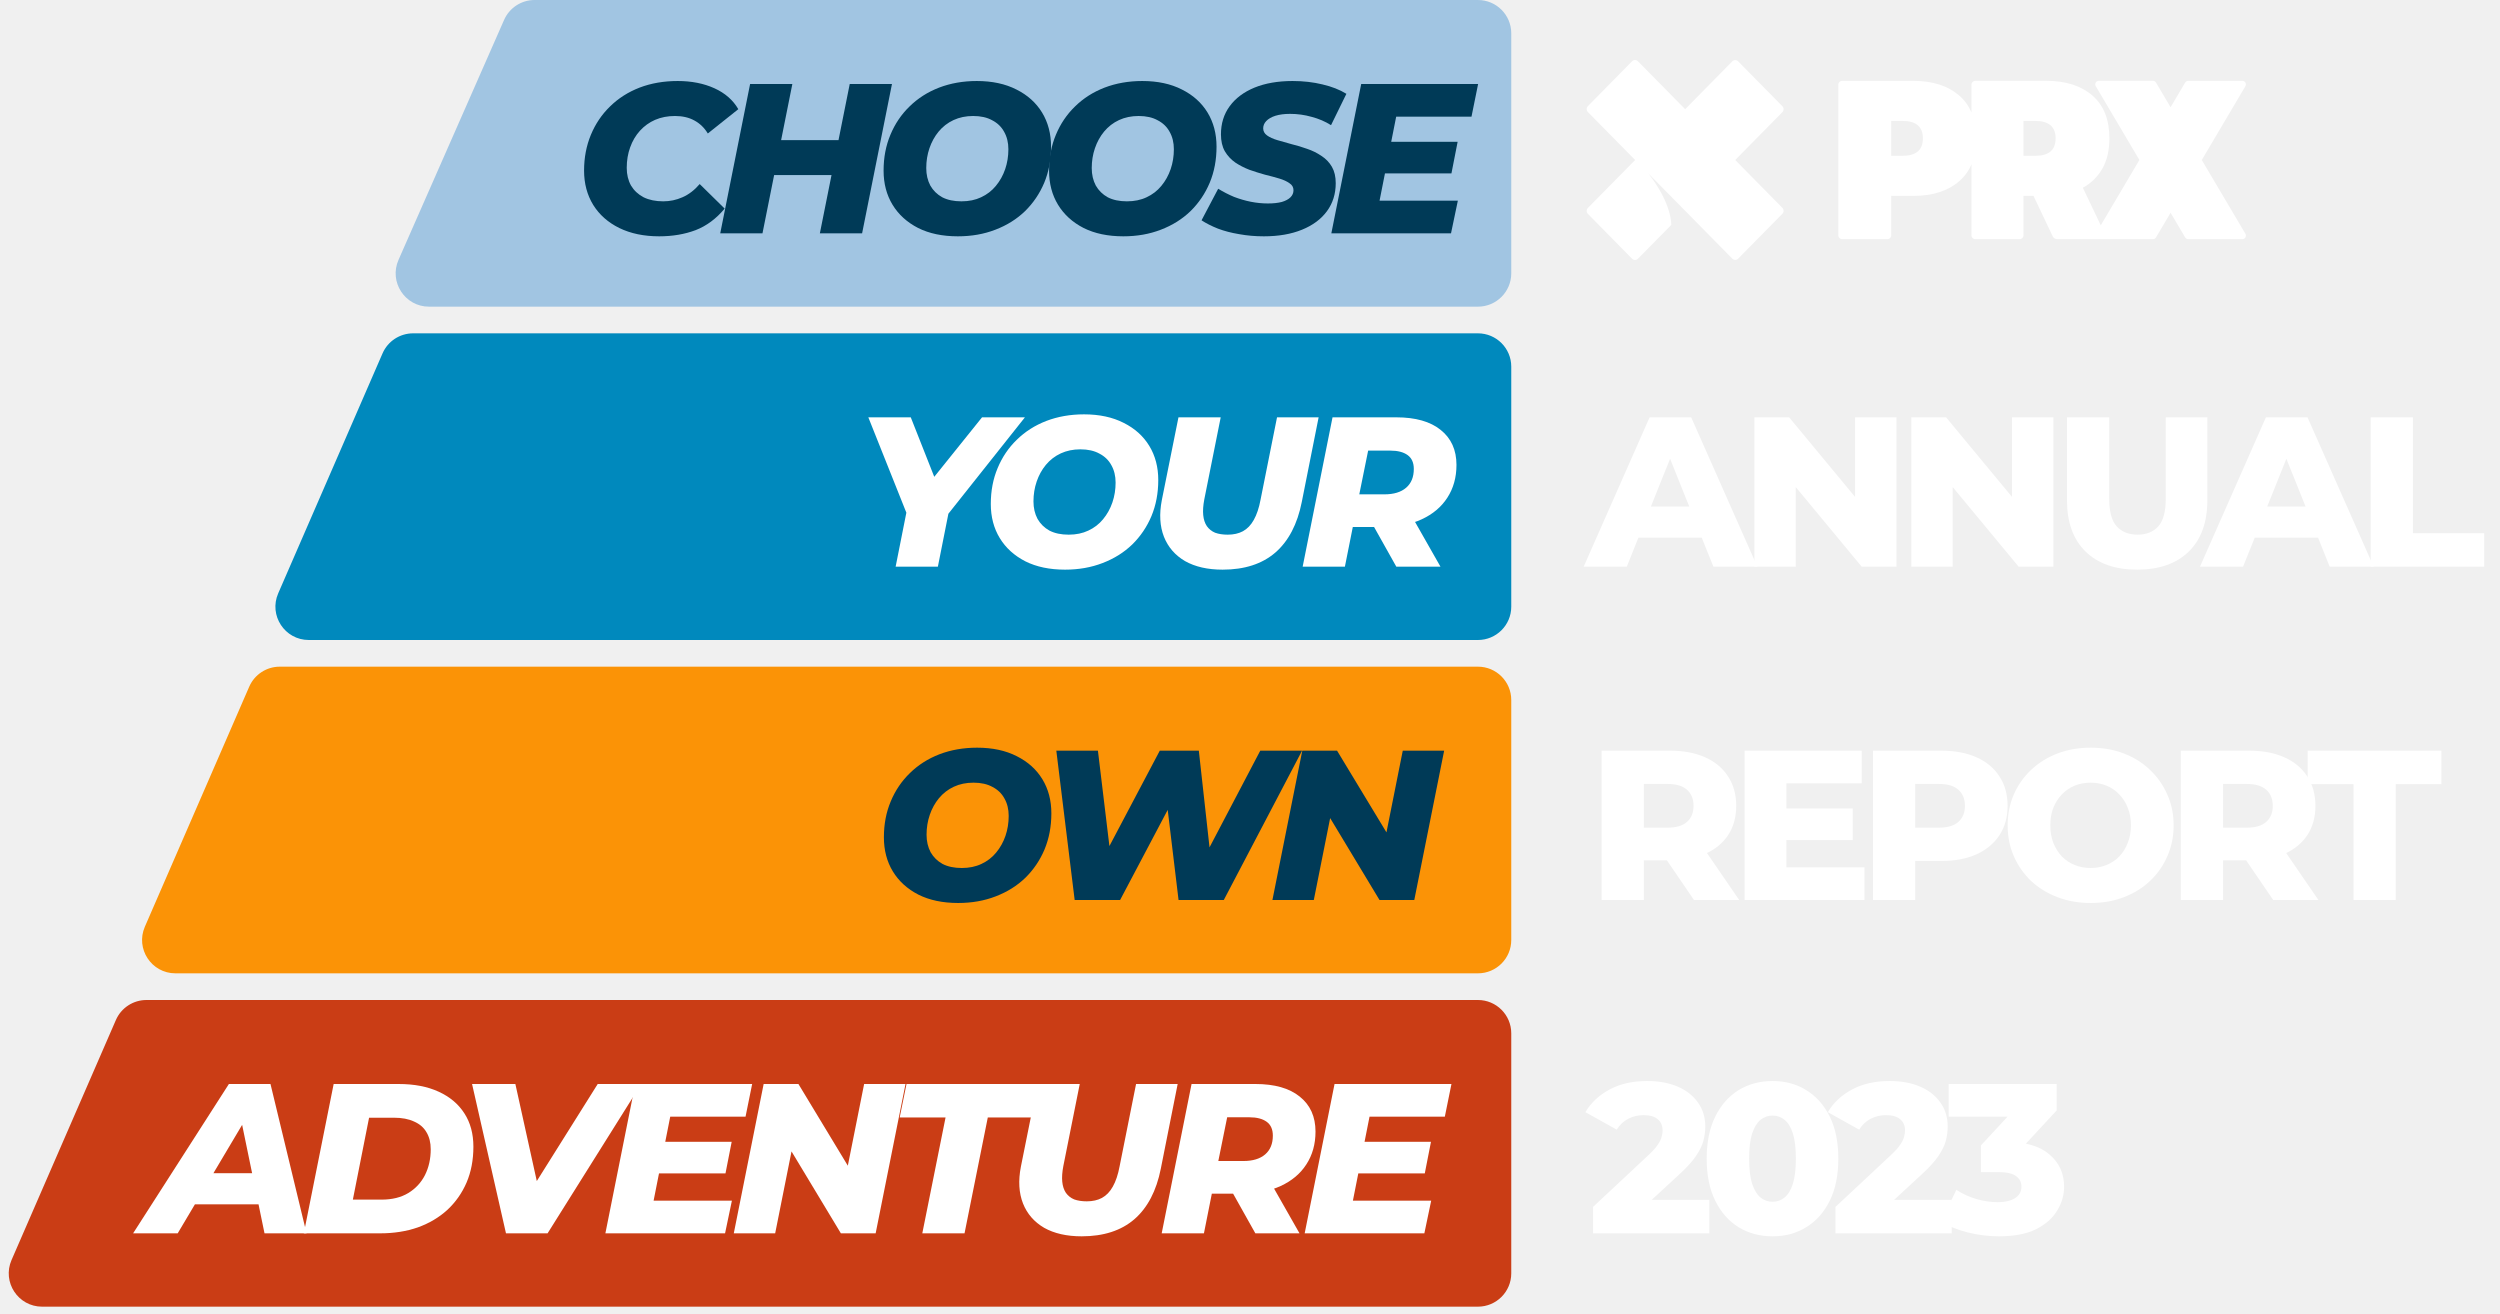
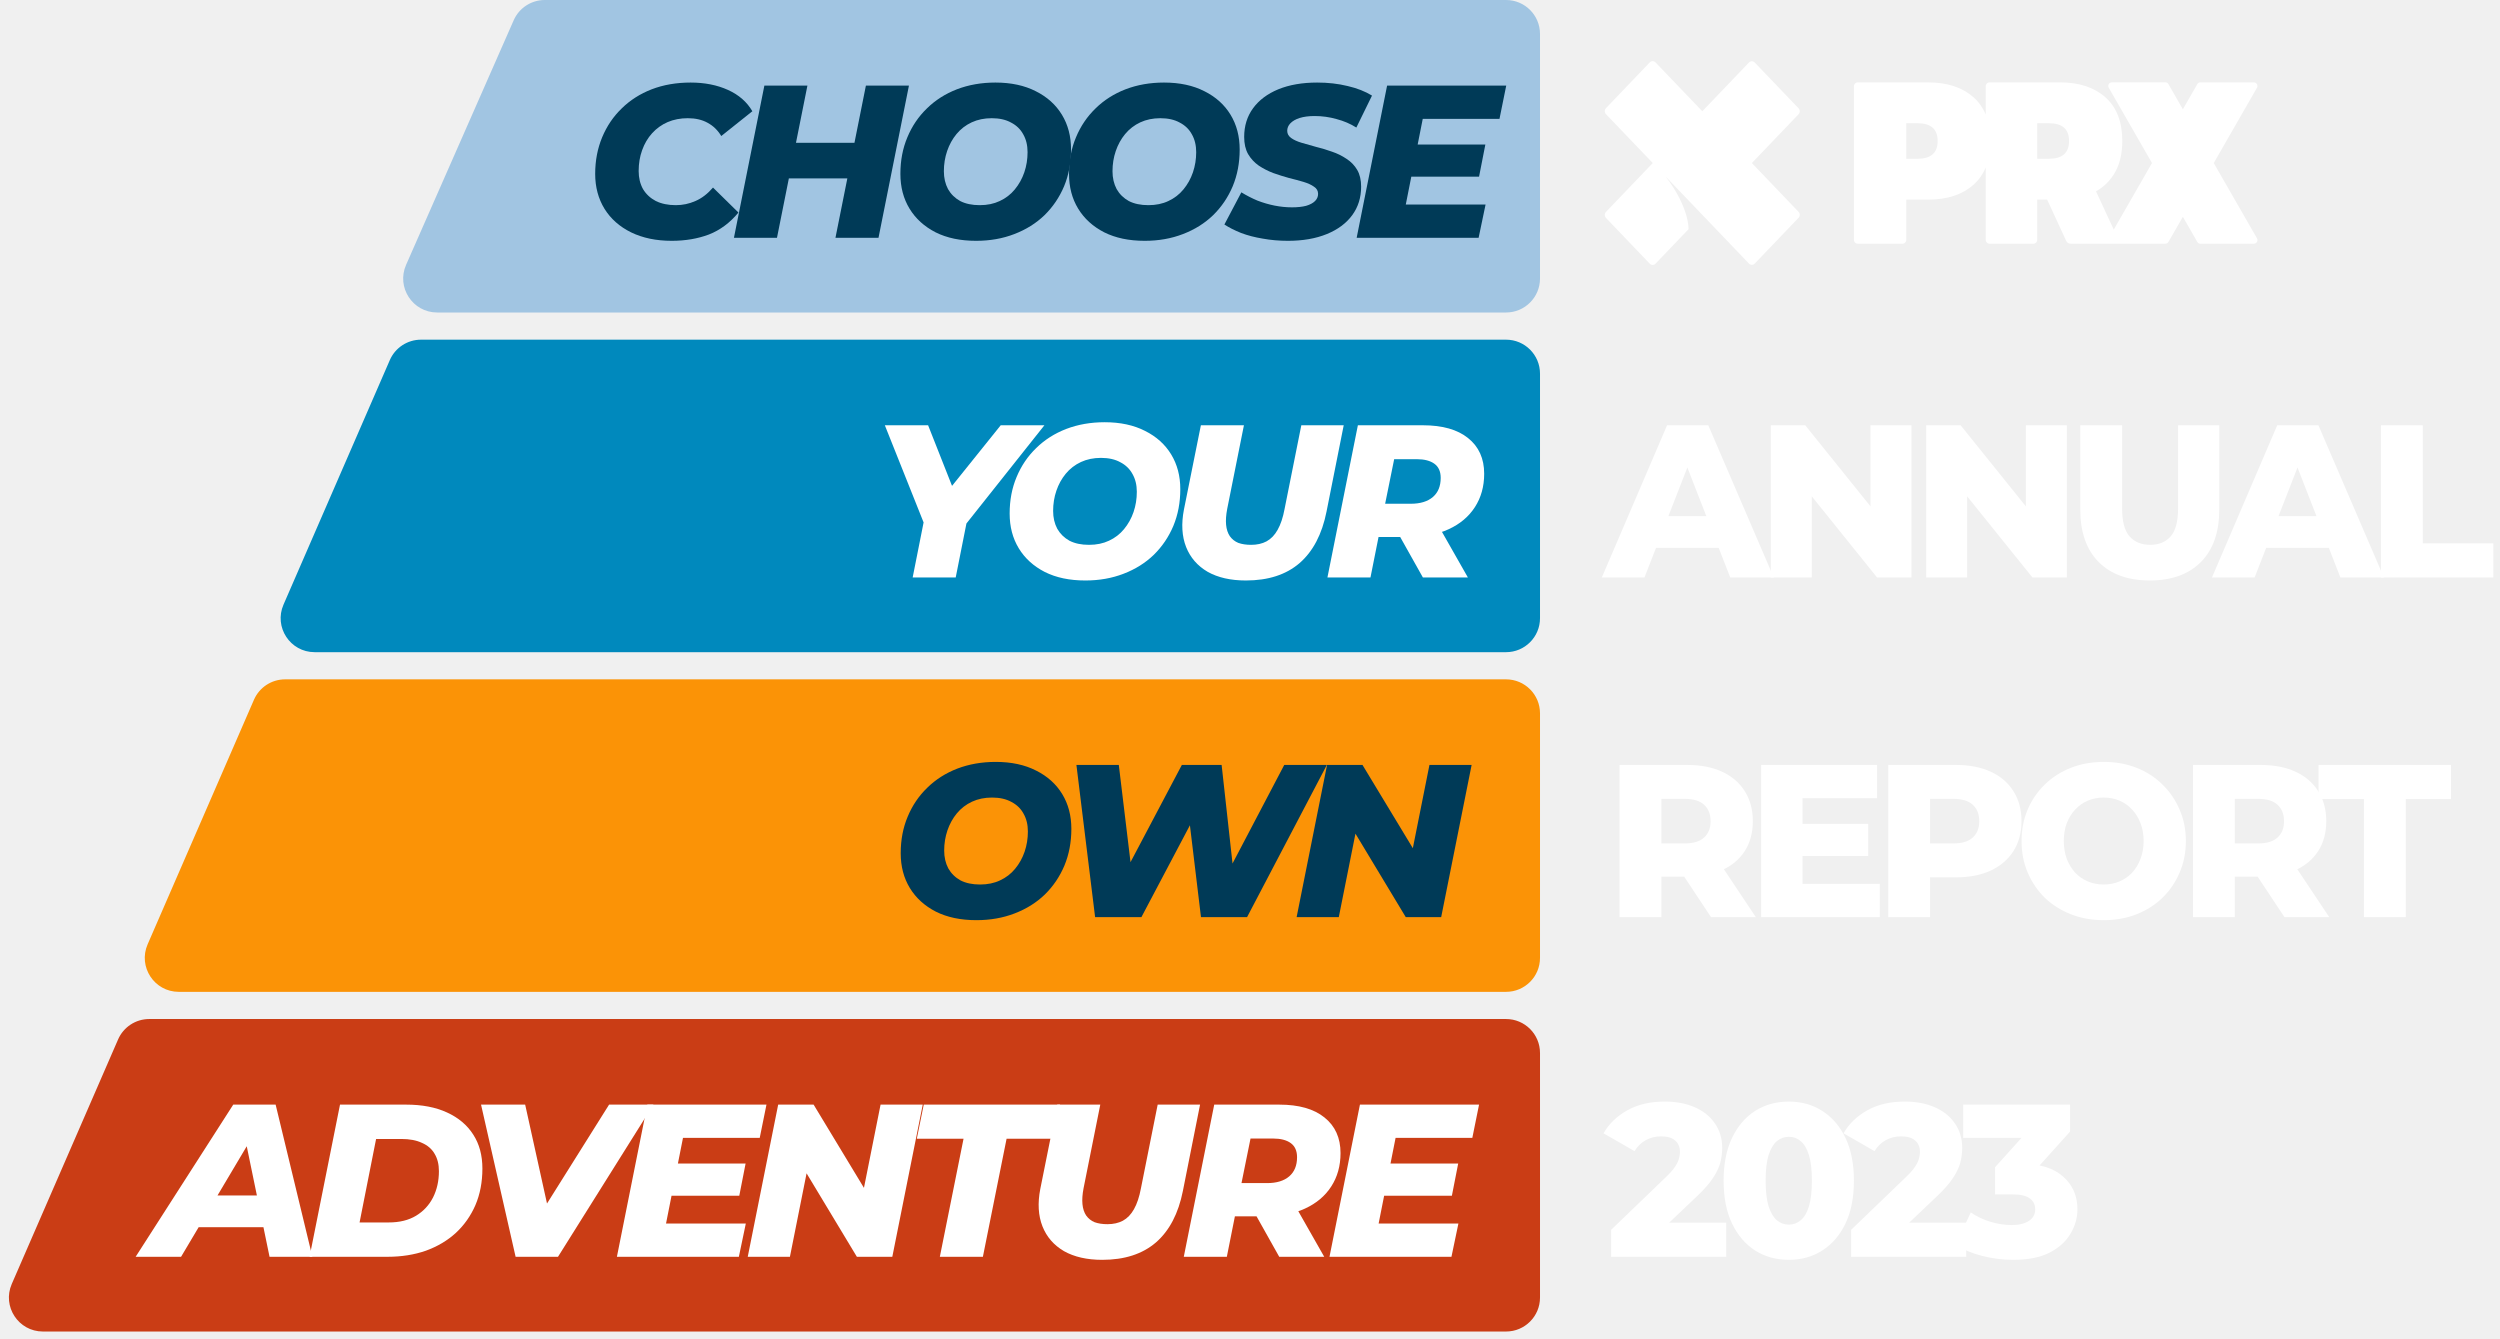
- <svg xmlns="http://www.w3.org/2000/svg" width="375" height="197" viewBox="0 0 375 197" fill="none">
+ <svg xmlns="http://www.w3.org/2000/svg" width="368" height="197" viewBox="0 0 368 197" fill="none">
  <path d="M75.614 2.986C76.412 1.172 78.207 0 80.19 0H221.689C224.451 0 226.689 2.239 226.689 5V41C226.689 43.761 224.451 46 221.689 46H64.352C60.742 46 58.321 42.291 59.775 38.986L75.614 2.986Z" fill="#A1C5E2" />
  <path d="M98.875 35.448C96.593 35.448 94.598 35.032 92.891 34.2C91.206 33.368 89.905 32.216 88.987 30.744C88.07 29.251 87.611 27.534 87.611 25.592C87.611 23.651 87.953 21.859 88.635 20.216C89.318 18.574 90.278 17.155 91.515 15.96C92.753 14.744 94.225 13.806 95.931 13.144C97.659 12.483 99.569 12.152 101.659 12.152C103.729 12.152 105.563 12.515 107.163 13.24C108.763 13.966 109.958 15.011 110.747 16.376L106.171 20.024C105.659 19.171 104.987 18.52 104.155 18.072C103.345 17.624 102.374 17.4 101.243 17.4C100.155 17.4 99.163 17.592 98.267 17.976C97.393 18.36 96.635 18.904 95.995 19.608C95.355 20.312 94.865 21.144 94.523 22.104C94.182 23.043 94.011 24.067 94.011 25.176C94.011 26.179 94.225 27.064 94.651 27.832C95.099 28.579 95.729 29.166 96.539 29.592C97.371 29.998 98.353 30.2 99.483 30.2C100.486 30.2 101.446 29.998 102.363 29.592C103.302 29.187 104.166 28.526 104.955 27.608L108.699 31.288C107.441 32.803 105.99 33.88 104.347 34.52C102.705 35.139 100.881 35.448 98.875 35.448Z" fill="#003A57" />
  <path d="M127.46 12.6H133.796L129.316 35H122.98L127.46 12.6ZM114.372 35H108.036L112.516 12.6H118.852L114.372 35ZM125.188 26.264H115.684L116.74 21.016H126.244L125.188 26.264Z" fill="#003A57" />
  <path d="M143.674 35.448C141.37 35.448 139.386 35.032 137.722 34.2C136.058 33.347 134.778 32.184 133.882 30.712C132.986 29.24 132.538 27.534 132.538 25.592C132.538 23.63 132.879 21.838 133.562 20.216C134.244 18.574 135.204 17.155 136.442 15.96C137.679 14.744 139.151 13.806 140.858 13.144C142.586 12.483 144.474 12.152 146.522 12.152C148.826 12.152 150.81 12.579 152.474 13.432C154.138 14.264 155.418 15.416 156.314 16.888C157.21 18.36 157.658 20.067 157.658 22.008C157.658 23.971 157.316 25.774 156.634 27.416C155.951 29.038 154.991 30.456 153.754 31.672C152.516 32.867 151.034 33.795 149.306 34.456C147.599 35.118 145.722 35.448 143.674 35.448ZM144.218 30.2C145.327 30.2 146.308 29.998 147.162 29.592C148.036 29.187 148.772 28.622 149.37 27.896C149.988 27.15 150.458 26.307 150.778 25.368C151.098 24.43 151.258 23.438 151.258 22.392C151.258 21.39 151.044 20.515 150.618 19.768C150.212 19.022 149.615 18.446 148.826 18.04C148.058 17.614 147.108 17.4 145.978 17.4C144.89 17.4 143.908 17.603 143.034 18.008C142.159 18.414 141.412 18.99 140.794 19.736C140.196 20.462 139.738 21.294 139.418 22.232C139.098 23.171 138.938 24.163 138.938 25.208C138.938 26.19 139.14 27.064 139.546 27.832C139.972 28.579 140.57 29.166 141.338 29.592C142.127 29.998 143.087 30.2 144.218 30.2Z" fill="#003A57" />
  <path d="M168.496 35.448C166.192 35.448 164.208 35.032 162.544 34.2C160.88 33.347 159.6 32.184 158.704 30.712C157.808 29.24 157.36 27.534 157.36 25.592C157.36 23.63 157.701 21.838 158.384 20.216C159.067 18.574 160.027 17.155 161.264 15.96C162.501 14.744 163.973 13.806 165.68 13.144C167.408 12.483 169.296 12.152 171.344 12.152C173.648 12.152 175.632 12.579 177.296 13.432C178.96 14.264 180.24 15.416 181.136 16.888C182.032 18.36 182.48 20.067 182.48 22.008C182.48 23.971 182.139 25.774 181.456 27.416C180.773 29.038 179.813 30.456 178.576 31.672C177.339 32.867 175.856 33.795 174.128 34.456C172.421 35.118 170.544 35.448 168.496 35.448ZM169.04 30.2C170.149 30.2 171.131 29.998 171.984 29.592C172.859 29.187 173.595 28.622 174.192 27.896C174.811 27.15 175.28 26.307 175.6 25.368C175.92 24.43 176.08 23.438 176.08 22.392C176.08 21.39 175.867 20.515 175.44 19.768C175.035 19.022 174.437 18.446 173.648 18.04C172.88 17.614 171.931 17.4 170.8 17.4C169.712 17.4 168.731 17.603 167.856 18.008C166.981 18.414 166.235 18.99 165.616 19.736C165.019 20.462 164.56 21.294 164.24 22.232C163.92 23.171 163.76 24.163 163.76 25.208C163.76 26.19 163.963 27.064 164.368 27.832C164.795 28.579 165.392 29.166 166.16 29.592C166.949 29.998 167.909 30.2 169.04 30.2Z" fill="#003A57" />
  <path d="M189.575 35.448C188.295 35.448 187.068 35.342 185.895 35.128C184.721 34.936 183.655 34.659 182.695 34.296C181.735 33.912 180.913 33.496 180.231 33.048L182.727 28.312C183.495 28.782 184.284 29.187 185.095 29.528C185.927 29.848 186.769 30.094 187.623 30.264C188.476 30.435 189.329 30.52 190.183 30.52C190.993 30.52 191.687 30.446 192.263 30.296C192.839 30.126 193.276 29.891 193.575 29.592C193.873 29.294 194.023 28.942 194.023 28.536C194.023 28.088 193.82 27.736 193.415 27.48C193.031 27.203 192.519 26.968 191.879 26.776C191.239 26.584 190.524 26.392 189.735 26.2C188.967 25.987 188.188 25.742 187.399 25.464C186.631 25.166 185.927 24.803 185.287 24.376C184.647 23.928 184.124 23.363 183.719 22.68C183.335 21.998 183.143 21.155 183.143 20.152C183.143 18.531 183.58 17.123 184.455 15.928C185.329 14.734 186.567 13.806 188.167 13.144C189.788 12.483 191.697 12.152 193.895 12.152C195.495 12.152 196.988 12.323 198.375 12.664C199.761 12.984 200.956 13.454 201.959 14.072L199.655 18.776C198.78 18.222 197.809 17.806 196.743 17.528C195.697 17.23 194.62 17.08 193.511 17.08C192.657 17.08 191.921 17.176 191.303 17.368C190.705 17.56 190.247 17.827 189.927 18.168C189.628 18.488 189.479 18.851 189.479 19.256C189.479 19.683 189.671 20.035 190.055 20.312C190.439 20.59 190.951 20.824 191.591 21.016C192.252 21.208 192.967 21.411 193.735 21.624C194.524 21.816 195.303 22.051 196.071 22.328C196.839 22.584 197.553 22.936 198.215 23.384C198.876 23.811 199.399 24.355 199.783 25.016C200.167 25.678 200.359 26.499 200.359 27.48C200.359 29.08 199.921 30.478 199.047 31.672C198.172 32.867 196.924 33.795 195.303 34.456C193.681 35.118 191.772 35.448 189.575 35.448Z" fill="#003A57" />
  <path d="M208.245 21.272H218.645L217.717 26.008H207.317L208.245 21.272ZM206.933 30.104H218.677L217.653 35H199.701L204.181 12.6H221.717L220.725 17.496H209.429L206.933 30.104Z" fill="#003A57" />
  <path d="M57.382 53.006C58.176 51.181 59.977 50 61.968 50H221.689C224.451 50 226.689 52.239 226.689 55V91C226.689 93.761 224.451 96 221.689 96H46.316C42.715 96 40.294 92.309 41.73 89.006L57.382 53.006Z" fill="#0089BD" />
  <path d="M134.345 85L136.233 75.496L136.937 79.368L130.249 62.6H136.617L141.417 74.76L137.513 74.792L147.305 62.6H153.737L140.425 79.368L142.569 75.496L140.681 85H134.345Z" fill="white" />
  <path d="M159.756 85.448C157.452 85.448 155.468 85.032 153.804 84.2C152.14 83.347 150.86 82.184 149.964 80.712C149.068 79.24 148.62 77.534 148.62 75.592C148.62 73.63 148.961 71.838 149.644 70.216C150.326 68.574 151.286 67.155 152.524 65.96C153.761 64.744 155.233 63.806 156.94 63.144C158.668 62.483 160.556 62.152 162.604 62.152C164.908 62.152 166.892 62.579 168.556 63.432C170.22 64.264 171.5 65.416 172.396 66.888C173.292 68.36 173.74 70.067 173.74 72.008C173.74 73.971 173.398 75.774 172.716 77.416C172.033 79.038 171.073 80.456 169.836 81.672C168.598 82.867 167.116 83.795 165.388 84.456C163.681 85.118 161.804 85.448 159.756 85.448ZM160.3 80.2C161.409 80.2 162.39 79.998 163.244 79.592C164.118 79.187 164.854 78.622 165.452 77.896C166.07 77.15 166.54 76.307 166.86 75.368C167.18 74.43 167.34 73.438 167.34 72.392C167.34 71.39 167.126 70.515 166.7 69.768C166.294 69.022 165.697 68.446 164.908 68.04C164.14 67.614 163.19 67.4 162.06 67.4C160.972 67.4 159.99 67.603 159.116 68.008C158.241 68.414 157.494 68.99 156.876 69.736C156.278 70.462 155.82 71.294 155.5 72.232C155.18 73.171 155.02 74.163 155.02 75.208C155.02 76.19 155.222 77.064 155.628 77.832C156.054 78.579 156.652 79.166 157.42 79.592C158.209 79.998 159.169 80.2 160.3 80.2Z" fill="white" />
  <path d="M183.394 85.448C181.154 85.448 179.277 85.022 177.762 84.168C176.269 83.294 175.213 82.078 174.594 80.52C173.976 78.942 173.869 77.107 174.274 75.016L176.77 62.6H183.106L180.642 74.92C180.472 75.816 180.418 76.595 180.482 77.256C180.546 77.918 180.728 78.472 181.026 78.92C181.346 79.368 181.762 79.699 182.274 79.912C182.808 80.104 183.437 80.2 184.162 80.2C185.037 80.2 185.794 80.03 186.434 79.688C187.096 79.326 187.64 78.76 188.066 77.992C188.514 77.203 188.856 76.179 189.09 74.92L191.554 62.6H197.794L195.266 75.304C194.605 78.632 193.282 81.16 191.298 82.888C189.314 84.595 186.68 85.448 183.394 85.448Z" fill="white" />
  <path d="M195.399 85L199.879 62.6H209.447C212.327 62.6 214.545 63.23 216.103 64.488C217.681 65.747 218.471 67.496 218.471 69.736C218.471 71.614 218.012 73.256 217.095 74.664C216.199 76.051 214.919 77.128 213.255 77.896C211.591 78.664 209.628 79.048 207.367 79.048H200.103L203.463 76.328L201.735 85H195.399ZM209.447 85L204.871 76.84H211.431L216.071 85H209.447ZM203.303 77.064L201.095 74.152H207.655C209.063 74.152 210.151 73.822 210.919 73.16C211.687 72.499 212.071 71.56 212.071 70.344C212.071 69.406 211.761 68.712 211.143 68.264C210.524 67.816 209.66 67.592 208.551 67.592H202.439L205.831 64.584L203.303 77.064Z" fill="white" />
  <path d="M37.382 103.006C38.176 101.181 39.977 100 41.968 100H221.689C224.451 100 226.689 102.239 226.689 105V141C226.689 143.761 224.451 146 221.689 146H26.316C22.715 146 20.294 142.309 21.73 139.006L37.382 103.006Z" fill="#FB9306" />
  <path d="M143.72 135.448C141.416 135.448 139.432 135.032 137.768 134.2C136.104 133.347 134.824 132.184 133.928 130.712C133.032 129.24 132.584 127.534 132.584 125.592C132.584 123.63 132.925 121.838 133.608 120.216C134.291 118.574 135.251 117.155 136.488 115.96C137.725 114.744 139.197 113.806 140.904 113.144C142.632 112.483 144.52 112.152 146.568 112.152C148.872 112.152 150.856 112.579 152.52 113.432C154.184 114.264 155.464 115.416 156.36 116.888C157.256 118.36 157.704 120.067 157.704 122.008C157.704 123.971 157.363 125.774 156.68 127.416C155.997 129.038 155.037 130.456 153.8 131.672C152.563 132.867 151.08 133.795 149.352 134.456C147.645 135.118 145.768 135.448 143.72 135.448ZM144.264 130.2C145.373 130.2 146.355 129.998 147.208 129.592C148.083 129.187 148.819 128.622 149.416 127.896C150.035 127.15 150.504 126.307 150.824 125.368C151.144 124.43 151.304 123.438 151.304 122.392C151.304 121.39 151.091 120.515 150.664 119.768C150.259 119.022 149.661 118.446 148.872 118.04C148.104 117.614 147.155 117.4 146.024 117.4C144.936 117.4 143.955 117.603 143.08 118.008C142.205 118.414 141.459 118.99 140.84 119.736C140.243 120.462 139.784 121.294 139.464 122.232C139.144 123.171 138.984 124.163 138.984 125.208C138.984 126.19 139.187 127.064 139.592 127.832C140.019 128.579 140.616 129.166 141.384 129.592C142.173 129.998 143.133 130.2 144.264 130.2Z" fill="#003A57" />
  <path d="M161.2 135L158.448 112.6H164.688L167.024 131.992H163.728L173.968 112.6H179.824L181.968 131.992H178.864L189.04 112.6H195.312L183.568 135H176.784L174.8 118.52H176.72L168.016 135H161.2Z" fill="#003A57" />
  <path d="M190.863 135L195.343 112.6H200.559L209.615 127.576L207.439 127.512L210.415 112.6H216.623L212.143 135H206.927L197.903 120.024L200.047 120.088L197.071 135H190.863Z" fill="#003A57" />
  <path d="M17.382 153.006C18.176 151.181 19.977 150 21.968 150H221.689C224.451 150 226.689 152.239 226.689 155V191C226.689 193.761 224.451 196 221.689 196H6.316C2.715 196 0.294 192.309 1.73 189.006L17.382 153.006Z" fill="#CA3D15" />
  <path d="M19.965 185L34.333 162.6H40.573L45.981 185H39.677L35.677 165.608H38.173L26.653 185H19.965ZM26.237 180.648L28.797 175.976H39.741L40.445 180.648H26.237Z" fill="white" />
  <path d="M45.569 185L50.049 162.6H59.777C62.124 162.6 64.129 162.984 65.793 163.752C67.478 164.52 68.769 165.608 69.665 167.016C70.561 168.402 71.009 170.066 71.009 172.008C71.009 173.992 70.668 175.784 69.985 177.384C69.302 178.962 68.342 180.328 67.105 181.48C65.868 182.61 64.396 183.485 62.689 184.104C60.982 184.701 59.094 185 57.025 185H45.569ZM52.929 179.944H57.217C58.817 179.944 60.161 179.613 61.249 178.952C62.337 178.29 63.169 177.394 63.745 176.264C64.321 175.112 64.609 173.821 64.609 172.392C64.609 171.389 64.396 170.536 63.969 169.832C63.564 169.128 62.945 168.594 62.113 168.232C61.302 167.848 60.289 167.656 59.073 167.656H55.361L52.929 179.944Z" fill="white" />
  <path d="M75.897 185L70.809 162.6H77.305L81.593 182.024H77.465L89.657 162.6H96.185L82.137 185H75.897Z" fill="white" />
  <path d="M99.352 171.272H109.752L108.824 176.008H98.424L99.352 171.272ZM98.04 180.104H109.784L108.76 185H90.808L95.288 162.6H112.824L111.832 167.496H100.536L98.04 180.104Z" fill="white" />
  <path d="M110.068 185L114.548 162.6H119.764L128.82 177.576L126.644 177.512L129.62 162.6H135.828L131.348 185H126.132L117.108 170.024L119.252 170.088L116.276 185H110.068Z" fill="white" />
  <path d="M138.345 185L141.833 167.624H134.953L135.977 162.6H156.041L155.017 167.624H148.169L144.681 185H138.345Z" fill="white" />
  <path d="M162.25 185.448C160.01 185.448 158.133 185.021 156.618 184.168C155.125 183.293 154.068 182.077 153.45 180.52C152.831 178.941 152.725 177.106 153.13 175.016L155.626 162.6H161.962L159.498 174.92C159.327 175.816 159.274 176.594 159.338 177.256C159.402 177.917 159.583 178.472 159.882 178.92C160.202 179.368 160.618 179.698 161.13 179.912C161.663 180.104 162.293 180.2 163.018 180.2C163.893 180.2 164.65 180.029 165.29 179.688C165.951 179.325 166.495 178.76 166.922 177.992C167.37 177.202 167.711 176.178 167.946 174.92L170.41 162.6H176.65L174.122 175.304C173.461 178.632 172.138 181.16 170.154 182.888C168.17 184.594 165.535 185.448 162.25 185.448Z" fill="white" />
  <path d="M174.254 185L178.734 162.6H188.302C191.182 162.6 193.401 163.229 194.958 164.488C196.537 165.746 197.326 167.496 197.326 169.736C197.326 171.613 196.867 173.256 195.95 174.664C195.054 176.05 193.774 177.128 192.11 177.896C190.446 178.664 188.483 179.048 186.222 179.048H178.958L182.318 176.328L180.59 185H174.254ZM188.302 185L183.726 176.84H190.286L194.926 185H188.302ZM182.158 177.064L179.95 174.152H186.51C187.918 174.152 189.006 173.821 189.774 173.16C190.542 172.498 190.926 171.56 190.926 170.344C190.926 169.405 190.617 168.712 189.998 168.264C189.379 167.816 188.515 167.592 187.406 167.592H181.294L184.686 164.584L182.158 177.064Z" fill="white" />
  <path d="M204.246 171.272H214.646L213.718 176.008H203.318L204.246 171.272ZM202.934 180.104H214.678L213.654 185H195.702L200.182 162.6H217.718L216.726 167.496H205.43L202.934 180.104Z" fill="white" />
-   <path d="M237.552 85L247.44 62.6H253.68L263.6 85H257.008L249.264 65.704H251.76L244.016 85H237.552ZM242.96 80.648L244.592 75.976H255.536L257.168 80.648H242.96Z" fill="white" />
-   <path d="M263.156 85V62.6H268.372L280.724 77.512H278.26V62.6H284.468V85H279.252L266.9 70.088H269.364V85H263.156Z" fill="white" />
-   <path d="M286.697 85V62.6H291.913L304.265 77.512H301.801V62.6H308.009V85H302.793L290.441 70.088H292.905V85H286.697Z" fill="white" />
-   <path d="M320.575 85.448C317.268 85.448 314.687 84.541 312.831 82.728C310.975 80.914 310.047 78.344 310.047 75.016V62.6H316.383V74.824C316.383 76.744 316.756 78.12 317.503 78.952C318.271 79.784 319.316 80.2 320.639 80.2C321.961 80.2 322.996 79.784 323.743 78.952C324.489 78.12 324.863 76.744 324.863 74.824V62.6H331.103V75.016C331.103 78.344 330.175 80.914 328.319 82.728C326.463 84.541 323.881 85.448 320.575 85.448Z" fill="white" />
-   <path d="M329.998 85L339.886 62.6H346.126L356.046 85H349.454L341.71 65.704H344.206L336.462 85H329.998ZM335.406 80.648L337.038 75.976H347.982L349.614 80.648H335.406Z" fill="white" />
-   <path d="M355.602 85V62.6H361.938V79.976H372.626V85H355.602Z" fill="white" />
-   <path d="M240.24 135V112.6H250.48C252.528 112.6 254.288 112.931 255.76 113.592C257.253 114.254 258.405 115.214 259.216 116.472C260.026 117.71 260.432 119.182 260.432 120.888C260.432 122.574 260.026 124.035 259.216 125.272C258.405 126.488 257.253 127.427 255.76 128.088C254.288 128.728 252.528 129.048 250.48 129.048H243.76L246.576 126.392V135H240.24ZM254.096 135L248.528 126.84H255.28L260.88 135H254.096ZM246.576 127.064L243.76 124.152H250.096C251.418 124.152 252.4 123.864 253.04 123.288C253.701 122.712 254.032 121.912 254.032 120.888C254.032 119.843 253.701 119.032 253.04 118.456C252.4 117.88 251.418 117.592 250.096 117.592H243.76L246.576 114.68V127.064Z" fill="white" />
-   <path d="M267.511 121.272H277.911V126.008H267.511V121.272ZM267.959 130.104H279.671V135H261.687V112.6H279.255V117.496H267.959V130.104Z" fill="white" />
-   <path d="M280.947 135V112.6H291.187C293.235 112.6 294.995 112.931 296.467 113.592C297.961 114.254 299.113 115.214 299.923 116.472C300.734 117.71 301.139 119.182 301.139 120.888C301.139 122.574 300.734 124.035 299.923 125.272C299.113 126.51 297.961 127.47 296.467 128.152C294.995 128.814 293.235 129.144 291.187 129.144H284.467L287.283 126.392V135H280.947ZM287.283 127.064L284.467 124.152H290.803C292.126 124.152 293.107 123.864 293.747 123.288C294.409 122.712 294.739 121.912 294.739 120.888C294.739 119.843 294.409 119.032 293.747 118.456C293.107 117.88 292.126 117.592 290.803 117.592H284.467L287.283 114.68V127.064Z" fill="white" />
-   <path d="M313.597 135.448C311.805 135.448 310.152 135.16 308.637 134.584C307.122 134.008 305.8 133.198 304.669 132.152C303.56 131.086 302.696 129.848 302.077 128.44C301.458 127.032 301.149 125.486 301.149 123.8C301.149 122.115 301.458 120.568 302.077 119.16C302.696 117.752 303.56 116.526 304.669 115.48C305.8 114.414 307.122 113.592 308.637 113.016C310.152 112.44 311.805 112.152 313.597 112.152C315.41 112.152 317.064 112.44 318.557 113.016C320.072 113.592 321.384 114.414 322.493 115.48C323.602 116.526 324.466 117.752 325.085 119.16C325.725 120.568 326.045 122.115 326.045 123.8C326.045 125.486 325.725 127.043 325.085 128.472C324.466 129.88 323.602 131.107 322.493 132.152C321.384 133.198 320.072 134.008 318.557 134.584C317.064 135.16 315.41 135.448 313.597 135.448ZM313.597 130.2C314.45 130.2 315.24 130.051 315.965 129.752C316.712 129.454 317.352 129.027 317.885 128.472C318.44 127.896 318.866 127.214 319.165 126.424C319.485 125.635 319.645 124.76 319.645 123.8C319.645 122.819 319.485 121.944 319.165 121.176C318.866 120.387 318.44 119.715 317.885 119.16C317.352 118.584 316.712 118.147 315.965 117.848C315.24 117.55 314.45 117.4 313.597 117.4C312.744 117.4 311.944 117.55 311.197 117.848C310.472 118.147 309.832 118.584 309.277 119.16C308.744 119.715 308.317 120.387 307.997 121.176C307.698 121.944 307.549 122.819 307.549 123.8C307.549 124.76 307.698 125.635 307.997 126.424C308.317 127.214 308.744 127.896 309.277 128.472C309.832 129.027 310.472 129.454 311.197 129.752C311.944 130.051 312.744 130.2 313.597 130.2Z" fill="white" />
-   <path d="M327.123 135V112.6H337.364C339.412 112.6 341.172 112.931 342.644 113.592C344.137 114.254 345.289 115.214 346.1 116.472C346.91 117.71 347.315 119.182 347.315 120.888C347.315 122.574 346.91 124.035 346.1 125.272C345.289 126.488 344.137 127.427 342.644 128.088C341.172 128.728 339.412 129.048 337.364 129.048H330.644L333.459 126.392V135H327.123ZM340.979 135L335.411 126.84H342.163L347.763 135H340.979ZM333.459 127.064L330.644 124.152H336.979C338.302 124.152 339.284 123.864 339.924 123.288C340.585 122.712 340.916 121.912 340.916 120.888C340.916 119.843 340.585 119.032 339.924 118.456C339.284 117.88 338.302 117.592 336.979 117.592H330.644L333.459 114.68V127.064Z" fill="white" />
-   <path d="M353.027 135V117.624H346.146V112.6H366.211V117.624H359.363V135H353.027Z" fill="white" />
-   <path d="M238.96 185V181.032L247.344 173.192C247.941 172.638 248.378 172.147 248.656 171.72C248.954 171.294 249.146 170.91 249.232 170.568C249.338 170.206 249.392 169.875 249.392 169.576C249.392 168.851 249.146 168.286 248.656 167.88C248.186 167.475 247.472 167.272 246.512 167.272C245.701 167.272 244.944 167.454 244.24 167.816C243.536 168.179 242.96 168.723 242.512 169.448L237.808 166.824C238.64 165.416 239.845 164.286 241.424 163.432C243.002 162.579 244.89 162.152 247.088 162.152C248.816 162.152 250.33 162.43 251.632 162.984C252.933 163.539 253.946 164.328 254.672 165.352C255.418 166.376 255.792 167.582 255.792 168.968C255.792 169.694 255.696 170.419 255.504 171.144C255.312 171.848 254.938 172.606 254.384 173.416C253.85 174.206 253.05 175.091 251.984 176.072L245.328 182.216L244.272 179.976H256.4V185H238.96Z" fill="white" />
-   <path d="M265.892 185.448C263.972 185.448 262.265 184.99 260.772 184.072C259.3 183.155 258.137 181.832 257.284 180.104C256.431 178.376 256.004 176.275 256.004 173.8C256.004 171.326 256.431 169.224 257.284 167.496C258.137 165.768 259.3 164.446 260.772 163.528C262.265 162.611 263.972 162.152 265.892 162.152C267.791 162.152 269.476 162.611 270.948 163.528C272.441 164.446 273.615 165.768 274.468 167.496C275.321 169.224 275.748 171.326 275.748 173.8C275.748 176.275 275.321 178.376 274.468 180.104C273.615 181.832 272.441 183.155 270.948 184.072C269.476 184.99 267.791 185.448 265.892 185.448ZM265.892 180.264C266.575 180.264 267.172 180.051 267.684 179.624C268.217 179.198 268.633 178.515 268.932 177.576C269.231 176.616 269.38 175.358 269.38 173.8C269.38 172.222 269.231 170.963 268.932 170.024C268.633 169.086 268.217 168.403 267.684 167.976C267.172 167.55 266.575 167.336 265.892 167.336C265.209 167.336 264.601 167.55 264.068 167.976C263.556 168.403 263.14 169.086 262.82 170.024C262.521 170.963 262.372 172.222 262.372 173.8C262.372 175.358 262.521 176.616 262.82 177.576C263.14 178.515 263.556 179.198 264.068 179.624C264.601 180.051 265.209 180.264 265.892 180.264Z" fill="white" />
-   <path d="M275.323 185V181.032L283.707 173.192C284.305 172.638 284.742 172.147 285.019 171.72C285.318 171.294 285.51 170.91 285.595 170.568C285.702 170.206 285.755 169.875 285.755 169.576C285.755 168.851 285.51 168.286 285.019 167.88C284.55 167.475 283.835 167.272 282.875 167.272C282.065 167.272 281.307 167.454 280.603 167.816C279.899 168.179 279.323 168.723 278.875 169.448L274.171 166.824C275.003 165.416 276.209 164.286 277.787 163.432C279.366 162.579 281.254 162.152 283.451 162.152C285.179 162.152 286.694 162.43 287.995 162.984C289.297 163.539 290.31 164.328 291.035 165.352C291.782 166.376 292.155 167.582 292.155 168.968C292.155 169.694 292.059 170.419 291.867 171.144C291.675 171.848 291.302 172.606 290.747 173.416C290.214 174.206 289.414 175.091 288.347 176.072L281.691 182.216L280.635 179.976H292.763V185H275.323Z" fill="white" />
-   <path d="M299.856 185.448C298.298 185.448 296.741 185.256 295.184 184.872C293.648 184.488 292.304 183.944 291.152 183.24L293.456 178.472C294.352 179.07 295.344 179.528 296.432 179.848C297.541 180.168 298.618 180.328 299.664 180.328C300.752 180.328 301.616 180.126 302.256 179.72C302.896 179.315 303.216 178.739 303.216 177.992C303.216 177.331 302.949 176.808 302.416 176.424C301.882 176.019 301.008 175.816 299.792 175.816H297.136V171.816L303.152 165.32L303.76 167.496H292.304V162.6H308.496V166.568L302.48 173.064L299.376 171.304H301.104C303.898 171.304 306.01 171.934 307.44 173.192C308.89 174.43 309.616 176.03 309.616 177.992C309.616 179.272 309.264 180.478 308.56 181.608C307.877 182.739 306.821 183.667 305.392 184.392C303.962 185.096 302.117 185.448 299.856 185.448Z" fill="white" />
-   <path d="M260.284 24L267.36 16.819C267.474 16.702 267.539 16.544 267.539 16.379C267.539 16.214 267.474 16.056 267.36 15.939L260.717 9.197C260.602 9.08 260.446 9.015 260.284 9.015C260.122 9.015 259.966 9.08 259.851 9.197L252.775 16.378L245.685 9.182C245.57 9.066 245.414 9 245.252 9C245.089 9 244.933 9.066 244.818 9.182L238.18 15.924C238.065 16.04 238 16.198 238 16.363C238 16.528 238.065 16.686 238.18 16.803L245.27 24L238.18 31.195C238.065 31.312 238 31.47 238 31.635C238 31.8 238.065 31.958 238.18 32.075L244.818 38.818C244.933 38.934 245.089 39 245.252 39C245.414 39 245.57 38.934 245.685 38.818L250.69 33.738C250.69 33.738 250.851 30.62 247.247 26.011L259.851 38.802C259.966 38.919 260.122 38.984 260.284 38.984C260.446 38.984 260.602 38.919 260.717 38.802L267.36 32.061C267.474 31.944 267.539 31.786 267.539 31.621C267.539 31.456 267.474 31.298 267.36 31.181L260.284 24Z" fill="white" />
-   <path d="M330.267 24L336.814 12.925C336.863 12.843 336.888 12.749 336.888 12.653C336.888 12.364 336.654 12.126 336.368 12.126H328.222C328.039 12.126 327.869 12.225 327.776 12.384L325.587 16.086L323.4 12.382C323.306 12.222 323.136 12.124 322.954 12.123H314.807C314.522 12.123 314.287 12.361 314.287 12.651C314.287 12.747 314.313 12.84 314.361 12.922L320.909 23.997L315.116 33.796L312.427 28.161C313.661 27.497 314.683 26.489 315.373 25.256C316.064 24.022 316.41 22.521 316.411 20.754C316.411 17.946 315.561 15.806 313.863 14.333C312.164 12.861 309.867 12.125 306.97 12.125H296.282C296.281 12.125 296.281 12.125 296.28 12.125C295.973 12.125 295.721 12.381 295.721 12.692C295.721 12.693 295.721 12.693 295.721 12.693V16.863C295.31 15.889 294.684 15.025 293.89 14.338C292.191 12.866 289.893 12.129 286.995 12.129H276.305C275.999 12.129 275.747 12.385 275.747 12.697V35.306C275.747 35.617 275.999 35.873 276.305 35.873H283.121C283.428 35.873 283.68 35.617 283.68 35.306V29.384H286.992C289.893 29.384 292.191 28.648 293.888 27.176C294.683 26.488 295.31 25.623 295.721 24.648V35.306C295.721 35.617 295.973 35.873 296.28 35.873H302.961C303.268 35.873 303.52 35.617 303.52 35.306V29.384H305.027L307.906 35.45C308.029 35.708 308.287 35.873 308.57 35.873H322.954C323.136 35.873 323.306 35.775 323.4 35.615L325.588 31.913L327.777 35.615C327.87 35.775 328.04 35.873 328.223 35.873H336.369C336.654 35.873 336.889 35.635 336.889 35.346C336.889 35.25 336.863 35.156 336.815 35.074L330.267 24ZM285.387 23.371H283.68V18.139H285.387C287.417 18.139 288.433 19.011 288.433 20.755C288.434 22.499 287.418 23.371 285.387 23.371ZM303.522 23.371V18.139H305.296C307.326 18.139 308.342 19.011 308.342 20.755C308.343 22.499 307.328 23.371 305.297 23.371H303.522Z" fill="white" />
+   <path d="M235.788 85L245.395 62.6H251.457L261.094 85H254.69L247.167 65.704H249.592L242.068 85H235.788ZM241.042 80.648L242.628 75.976H253.26L254.846 80.648H241.042Z" fill="white" />
+   <path d="M260.663 85V62.6H265.731L277.731 77.512H275.337V62.6H281.369V85H276.301L264.301 70.088H266.695V85H260.663Z" fill="white" />
+   <path d="M283.534 85V62.6H288.602L300.602 77.512H298.208V62.6H304.24V85H299.172L287.172 70.088H289.566V85H283.534Z" fill="white" />
+   <path d="M316.447 85.448C313.234 85.448 310.727 84.541 308.923 82.728C307.12 80.914 306.219 78.344 306.219 75.016V62.6H312.374V74.824C312.374 76.744 312.737 78.12 313.462 78.952C314.209 79.784 315.224 80.2 316.509 80.2C317.794 80.2 318.799 79.784 319.525 78.952C320.25 78.12 320.613 76.744 320.613 74.824V62.6H326.675V75.016C326.675 78.344 325.774 80.914 323.97 82.728C322.167 84.541 319.66 85.448 316.447 85.448Z" fill="white" />
+   <path d="M325.602 85L335.209 62.6H341.271L350.909 85H344.504L336.981 65.704H339.406L331.882 85H325.602ZM330.856 80.648L332.442 75.976H343.074L344.66 80.648H330.856Z" fill="white" />
+   <path d="M350.477 85V62.6H356.633V79.976H367.017V85H350.477Z" fill="white" />
+   <path d="M238.399 135V112.6H248.348C250.338 112.6 252.047 112.931 253.478 113.592C254.928 114.254 256.048 115.214 256.835 116.472C257.623 117.71 258.017 119.182 258.017 120.888C258.017 122.574 257.623 124.035 256.835 125.272C256.048 126.488 254.928 127.427 253.478 128.088C252.047 128.728 250.338 129.048 248.348 129.048H241.819L244.555 126.392V135H238.399ZM251.861 135L246.451 126.84H253.011L258.452 135H251.861ZM244.555 127.064L241.819 124.152H247.975C249.26 124.152 250.213 123.864 250.835 123.288C251.477 122.712 251.799 121.912 251.799 120.888C251.799 119.843 251.477 119.032 250.835 118.456C250.213 117.88 249.26 117.592 247.975 117.592H241.819L244.555 114.68V127.064Z" fill="white" />
+   <path d="M264.894 121.272H274.998V126.008H264.894V121.272ZM265.33 130.104H276.708V135H259.236V112.6H276.304V117.496H265.33V130.104Z" fill="white" />
+   <path d="M277.948 135V112.6H287.896C289.886 112.6 291.596 112.931 293.026 113.592C294.477 114.254 295.596 115.214 296.384 116.472C297.171 117.71 297.565 119.182 297.565 120.888C297.565 122.574 297.171 124.035 296.384 125.272C295.596 126.51 294.477 127.47 293.026 128.152C291.596 128.814 289.886 129.144 287.896 129.144H281.368L284.103 126.392V135H277.948ZM284.103 127.064L281.368 124.152H287.523C288.808 124.152 289.762 123.864 290.383 123.288C291.026 122.712 291.347 121.912 291.347 120.888C291.347 119.843 291.026 119.032 290.383 118.456C289.762 117.88 288.808 117.592 287.523 117.592H281.368L284.103 114.68V127.064Z" fill="white" />
+   <path d="M309.668 135.448C307.927 135.448 306.321 135.16 304.849 134.584C303.378 134.008 302.093 133.198 300.994 132.152C299.916 131.086 299.077 129.848 298.476 128.44C297.875 127.032 297.574 125.486 297.574 123.8C297.574 122.115 297.875 120.568 298.476 119.16C299.077 117.752 299.916 116.526 300.994 115.48C302.093 114.414 303.378 113.592 304.849 113.016C306.321 112.44 307.927 112.152 309.668 112.152C311.43 112.152 313.036 112.44 314.487 113.016C315.958 113.592 317.233 114.414 318.311 115.48C319.388 116.526 320.228 117.752 320.829 119.16C321.451 120.568 321.762 122.115 321.762 123.8C321.762 125.486 321.451 127.043 320.829 128.472C320.228 129.88 319.388 131.107 318.311 132.152C317.233 133.198 315.958 134.008 314.487 134.584C313.036 135.16 311.43 135.448 309.668 135.448ZM309.668 130.2C310.497 130.2 311.264 130.051 311.969 129.752C312.694 129.454 313.316 129.027 313.834 128.472C314.373 127.896 314.787 127.214 315.077 126.424C315.388 125.635 315.544 124.76 315.544 123.8C315.544 122.819 315.388 121.944 315.077 121.176C314.787 120.387 314.373 119.715 313.834 119.16C313.316 118.584 312.694 118.147 311.969 117.848C311.264 117.55 310.497 117.4 309.668 117.4C308.839 117.4 308.062 117.55 307.336 117.848C306.632 118.147 306.01 118.584 305.471 119.16C304.953 119.715 304.538 120.387 304.227 121.176C303.937 121.944 303.792 122.819 303.792 123.8C303.792 124.76 303.937 125.635 304.227 126.424C304.538 127.214 304.953 127.896 305.471 128.472C306.01 129.027 306.632 129.454 307.336 129.752C308.062 130.051 308.839 130.2 309.668 130.2Z" fill="white" />
+   <path d="M322.809 135V112.6H332.758C334.748 112.6 336.457 112.931 337.888 113.592C339.338 114.254 340.458 115.214 341.245 116.472C342.033 117.71 342.426 119.182 342.426 120.888C342.426 122.574 342.033 124.035 341.245 125.272C340.458 126.488 339.338 127.427 337.888 128.088C336.457 128.728 334.748 129.048 332.758 129.048H326.229L328.965 126.392V135H322.809ZM336.271 135L330.861 126.84H337.421L342.862 135H336.271ZM328.965 127.064L326.229 124.152H332.385C333.67 124.152 334.623 123.864 335.245 123.288C335.887 122.712 336.209 121.912 336.209 120.888C336.209 119.843 335.887 119.032 335.245 118.456C334.623 117.88 333.67 117.592 332.385 117.592H326.229L328.965 114.68V127.064Z" fill="white" />
+   <path d="M347.975 135V117.624H341.291V112.6H360.784V117.624H354.13V135H347.975Z" fill="white" />
+   <path d="M237.156 185V181.032L245.301 173.192C245.881 172.638 246.306 172.147 246.576 171.72C246.866 171.294 247.052 170.91 247.135 170.568C247.239 170.206 247.291 169.875 247.291 169.576C247.291 168.851 247.052 168.286 246.576 167.88C246.12 167.475 245.425 167.272 244.493 167.272C243.705 167.272 242.969 167.454 242.285 167.816C241.602 168.179 241.042 168.723 240.607 169.448L236.037 166.824C236.845 165.416 238.016 164.286 239.55 163.432C241.083 162.579 242.918 162.152 245.052 162.152C246.731 162.152 248.203 162.43 249.467 162.984C250.731 163.539 251.716 164.328 252.42 165.352C253.146 166.376 253.509 167.582 253.509 168.968C253.509 169.694 253.415 170.419 253.229 171.144C253.042 171.848 252.68 172.606 252.141 173.416C251.623 174.206 250.845 175.091 249.809 176.072L243.343 182.216L242.317 179.976H254.099V185H237.156Z" fill="white" />
+   <path d="M263.321 185.448C261.456 185.448 259.798 184.99 258.347 184.072C256.917 183.155 255.787 181.832 254.958 180.104C254.129 178.376 253.715 176.275 253.715 173.8C253.715 171.326 254.129 169.224 254.958 167.496C255.787 165.768 256.917 164.446 258.347 163.528C259.798 162.611 261.456 162.152 263.321 162.152C265.166 162.152 266.803 162.611 268.233 163.528C269.684 164.446 270.824 165.768 271.653 167.496C272.482 169.224 272.897 171.326 272.897 173.8C272.897 176.275 272.482 178.376 271.653 180.104C270.824 181.832 269.684 183.155 268.233 184.072C266.803 184.99 265.166 185.448 263.321 185.448ZM263.321 180.264C263.984 180.264 264.565 180.051 265.062 179.624C265.58 179.198 265.985 178.515 266.275 177.576C266.565 176.616 266.71 175.358 266.71 173.8C266.71 172.222 266.565 170.963 266.275 170.024C265.985 169.086 265.58 168.403 265.062 167.976C264.565 167.55 263.984 167.336 263.321 167.336C262.658 167.336 262.067 167.55 261.549 167.976C261.052 168.403 260.648 169.086 260.337 170.024C260.047 170.963 259.901 172.222 259.901 173.8C259.901 175.358 260.047 176.616 260.337 177.576C260.648 178.515 261.052 179.198 261.549 179.624C262.067 180.051 262.658 180.264 263.321 180.264Z" fill="white" />
+   <path d="M272.484 185V181.032L280.63 173.192C281.21 172.638 281.635 172.147 281.904 171.72C282.194 171.294 282.381 170.91 282.464 170.568C282.567 170.206 282.619 169.875 282.619 169.576C282.619 168.851 282.381 168.286 281.904 167.88C281.448 167.475 280.754 167.272 279.821 167.272C279.034 167.272 278.298 167.454 277.614 167.816C276.93 168.179 276.37 168.723 275.935 169.448L271.365 166.824C272.173 165.416 273.344 164.286 274.878 163.432C276.412 162.579 278.246 162.152 280.381 162.152C282.06 162.152 283.531 162.43 284.795 162.984C286.06 163.539 287.044 164.328 287.749 165.352C288.474 166.376 288.837 167.582 288.837 168.968C288.837 169.694 288.744 170.419 288.557 171.144C288.371 171.848 288.008 172.606 287.469 173.416C286.951 174.206 286.174 175.091 285.137 176.072L278.671 182.216L277.645 179.976H289.428V185H272.484Z" fill="white" />
+   <path d="M296.318 185.448C294.805 185.448 293.292 185.256 291.779 184.872C290.287 184.488 288.981 183.944 287.862 183.24L290.1 178.472C290.971 179.07 291.934 179.528 292.991 179.848C294.069 180.168 295.116 180.328 296.131 180.328C297.188 180.328 298.028 180.126 298.65 179.72C299.271 179.315 299.582 178.739 299.582 177.992C299.582 177.331 299.323 176.808 298.805 176.424C298.287 176.019 297.437 175.816 296.256 175.816H293.675V171.816L299.52 165.32L300.111 167.496H288.981V162.6H304.712V166.568L298.867 173.064L295.852 171.304H297.53C300.246 171.304 302.297 171.934 303.686 173.192C305.095 174.43 305.8 176.03 305.8 177.992C305.8 179.272 305.458 180.478 304.774 181.608C304.111 182.739 303.085 183.667 301.696 184.392C300.308 185.096 298.515 185.448 296.318 185.448Z" fill="white" />
+   <path d="M257.873 24L264.747 16.819C264.859 16.702 264.922 16.544 264.922 16.379C264.922 16.214 264.859 16.056 264.747 15.939L258.294 9.197C258.182 9.08 258.031 9.015 257.873 9.015C257.715 9.015 257.564 9.08 257.452 9.197L250.578 16.378L243.69 9.182C243.578 9.066 243.427 9 243.269 9C243.111 9 242.96 9.066 242.848 9.182L236.398 15.924C236.286 16.04 236.224 16.198 236.224 16.363C236.224 16.528 236.286 16.686 236.398 16.803L243.287 24L236.398 31.195C236.286 31.312 236.224 31.47 236.224 31.635C236.224 31.8 236.286 31.958 236.398 32.075L242.848 38.818C242.96 38.934 243.111 39 243.269 39C243.427 39 243.578 38.934 243.69 38.818L248.552 33.738C248.552 33.738 248.709 30.62 245.208 26.011L257.452 38.802C257.564 38.919 257.715 38.984 257.873 38.984C258.031 38.984 258.182 38.919 258.294 38.802L264.747 32.061C264.859 31.944 264.922 31.786 264.922 31.621C264.922 31.456 264.859 31.298 264.747 31.181L257.873 24Z" fill="white" />
+   <path d="M325.864 24L332.224 12.925C332.271 12.843 332.296 12.749 332.296 12.653C332.296 12.364 332.068 12.126 331.791 12.126H323.877C323.699 12.126 323.534 12.225 323.443 12.384L321.317 16.086L319.192 12.382C319.101 12.222 318.936 12.124 318.759 12.123H310.844C310.567 12.123 310.339 12.361 310.339 12.651C310.339 12.747 310.364 12.84 310.411 12.922L316.772 23.997L311.144 33.796L308.531 28.161C309.73 27.497 310.723 26.489 311.394 25.256C312.065 24.022 312.401 22.521 312.402 20.754C312.402 17.946 311.577 15.806 309.927 14.333C308.276 12.861 306.044 12.125 303.23 12.125H292.846C292.845 12.125 292.845 12.125 292.844 12.125C292.546 12.125 292.301 12.381 292.301 12.692C292.301 12.693 292.301 12.693 292.301 12.693V16.863C291.902 15.889 291.293 15.025 290.522 14.338C288.872 12.866 286.639 12.129 283.823 12.129H273.438C273.141 12.129 272.896 12.385 272.896 12.697V35.306C272.896 35.617 273.141 35.873 273.438 35.873H280.06C280.358 35.873 280.603 35.617 280.603 35.306V29.384H283.821C286.639 29.384 288.872 28.648 290.52 27.176C291.292 26.488 291.902 25.623 292.301 24.648V35.306C292.301 35.617 292.546 35.873 292.844 35.873H299.335C299.633 35.873 299.878 35.617 299.878 35.306V29.384H301.342L304.139 35.45C304.258 35.708 304.51 35.873 304.784 35.873H318.759C318.936 35.873 319.101 35.775 319.192 35.615L321.318 31.913L323.444 35.615C323.535 35.775 323.7 35.873 323.877 35.873H331.792C332.069 35.873 332.297 35.635 332.297 35.346C332.297 35.25 332.272 35.156 332.225 35.074L325.864 24ZM282.261 23.371H280.603V18.139H282.261C284.234 18.139 285.22 19.011 285.221 20.755C285.222 22.499 284.235 23.371 282.261 23.371ZM299.88 23.371V18.139H301.604C303.576 18.139 304.563 19.011 304.563 20.755C304.564 22.499 303.578 23.371 301.604 23.371H299.88Z" fill="white" />
</svg>
